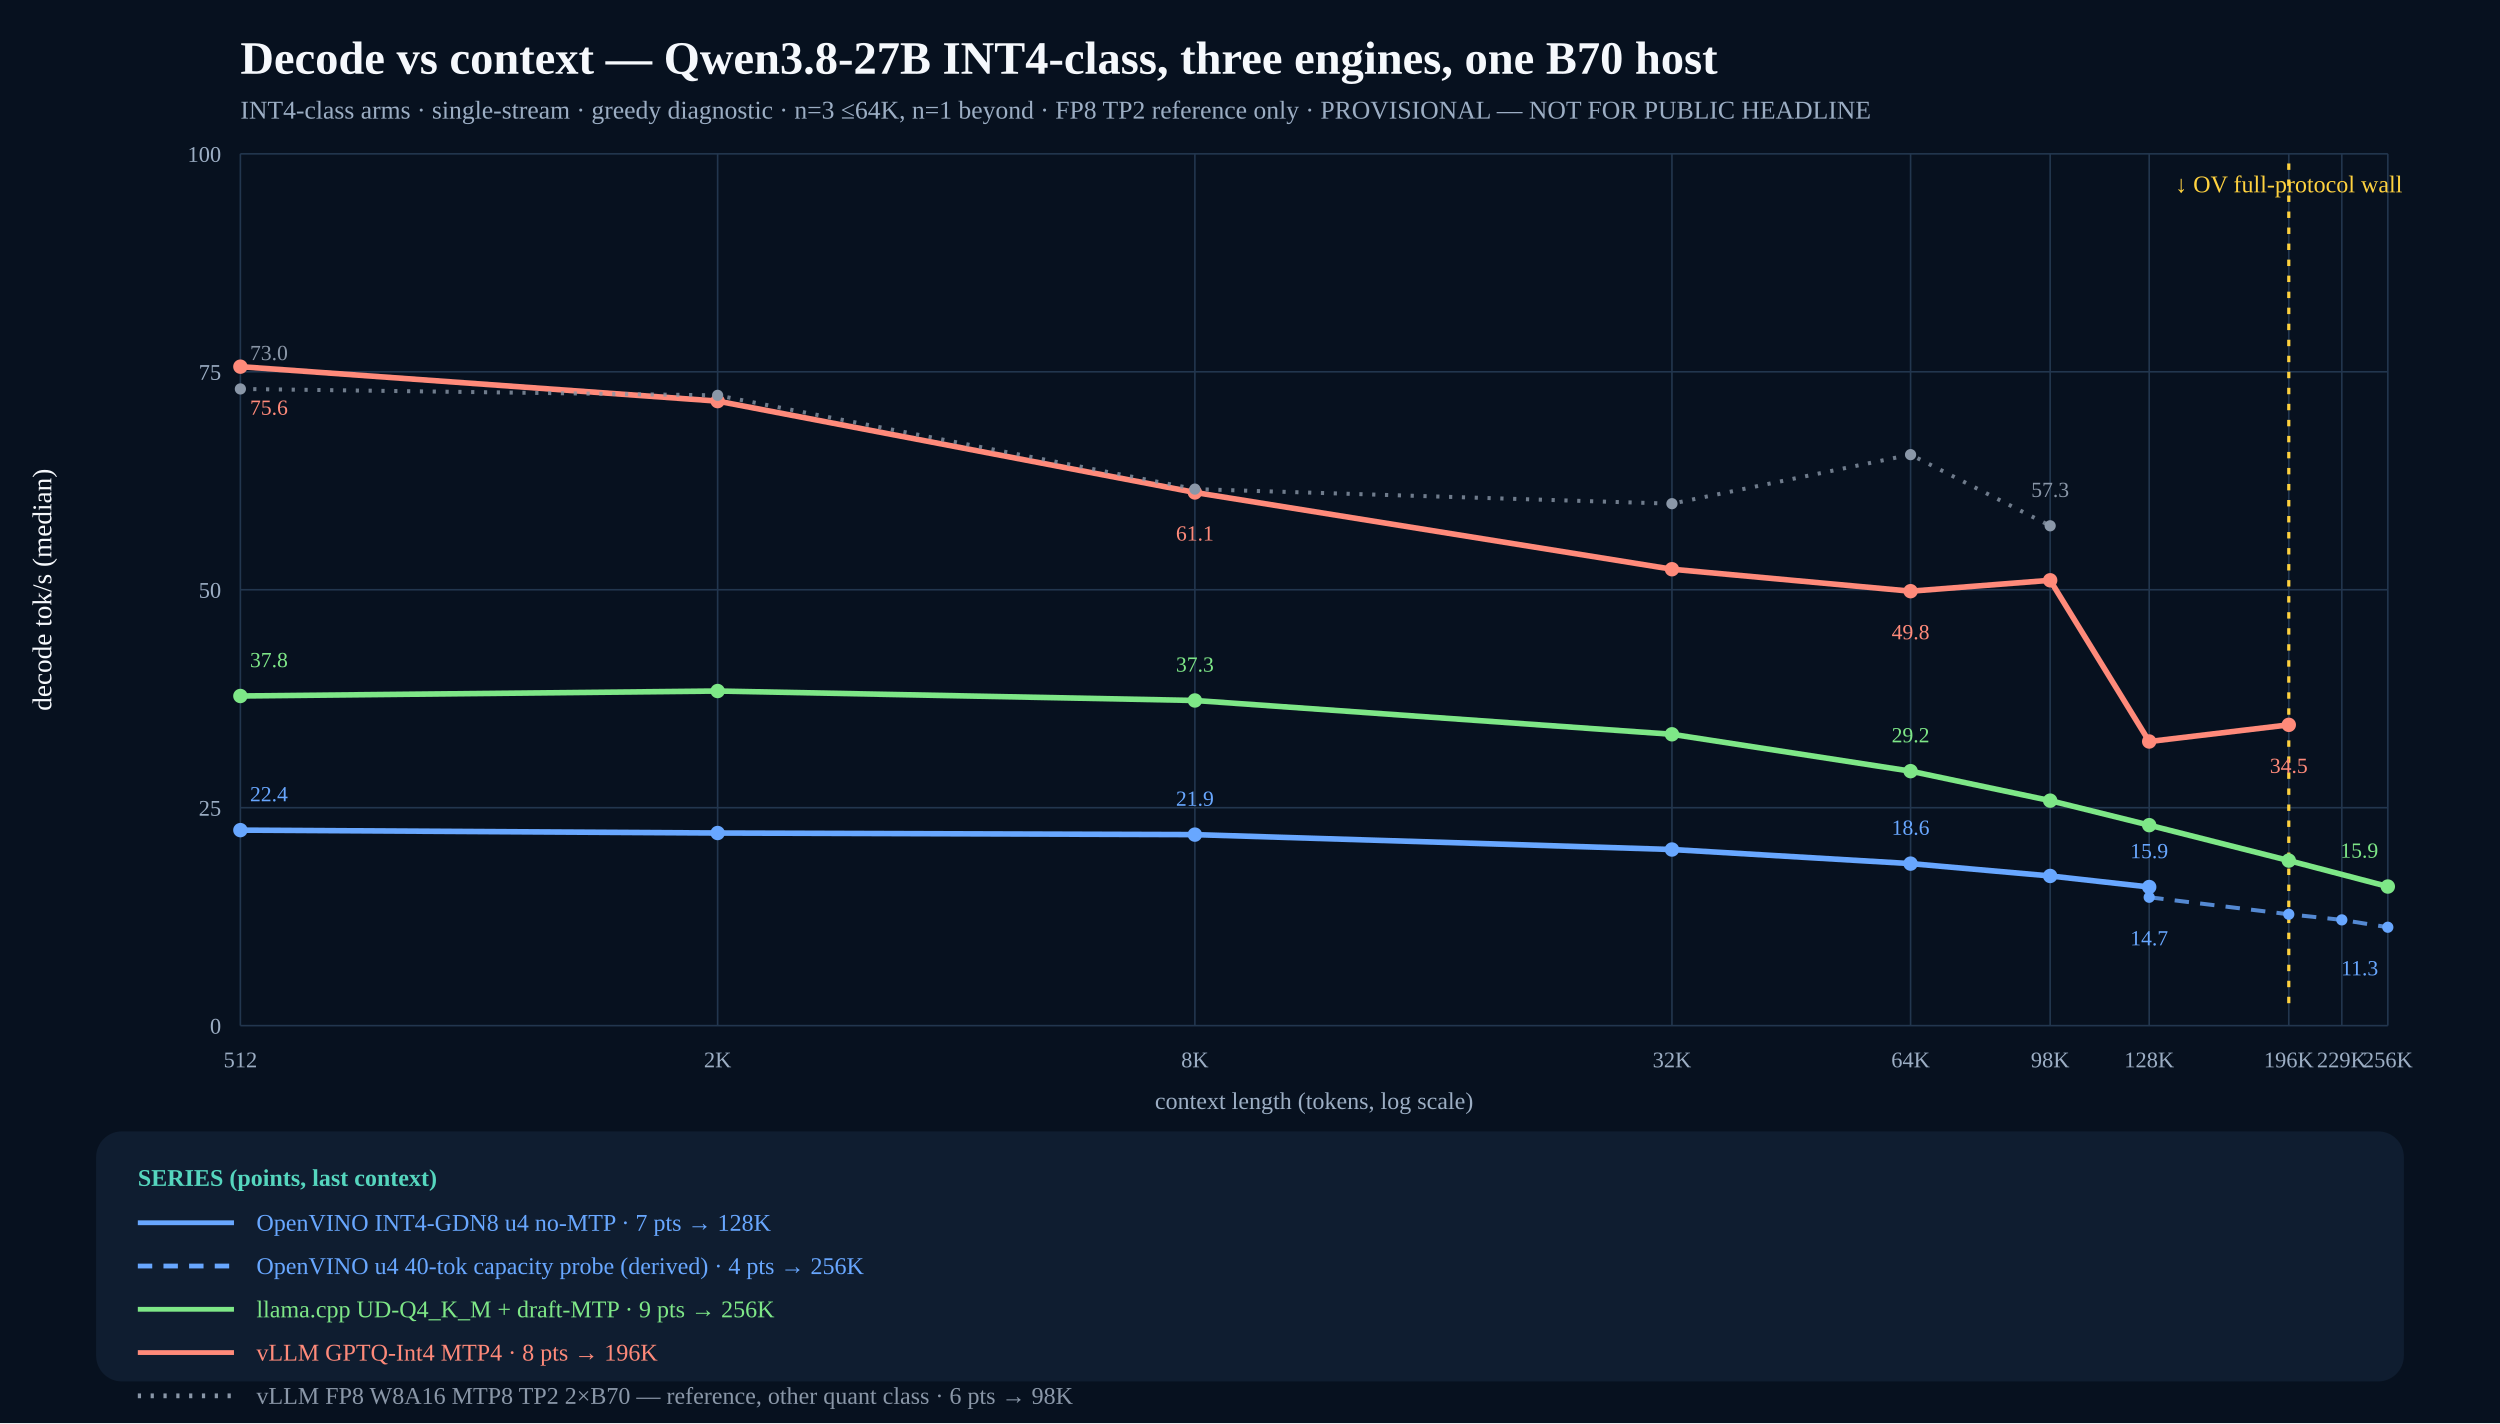
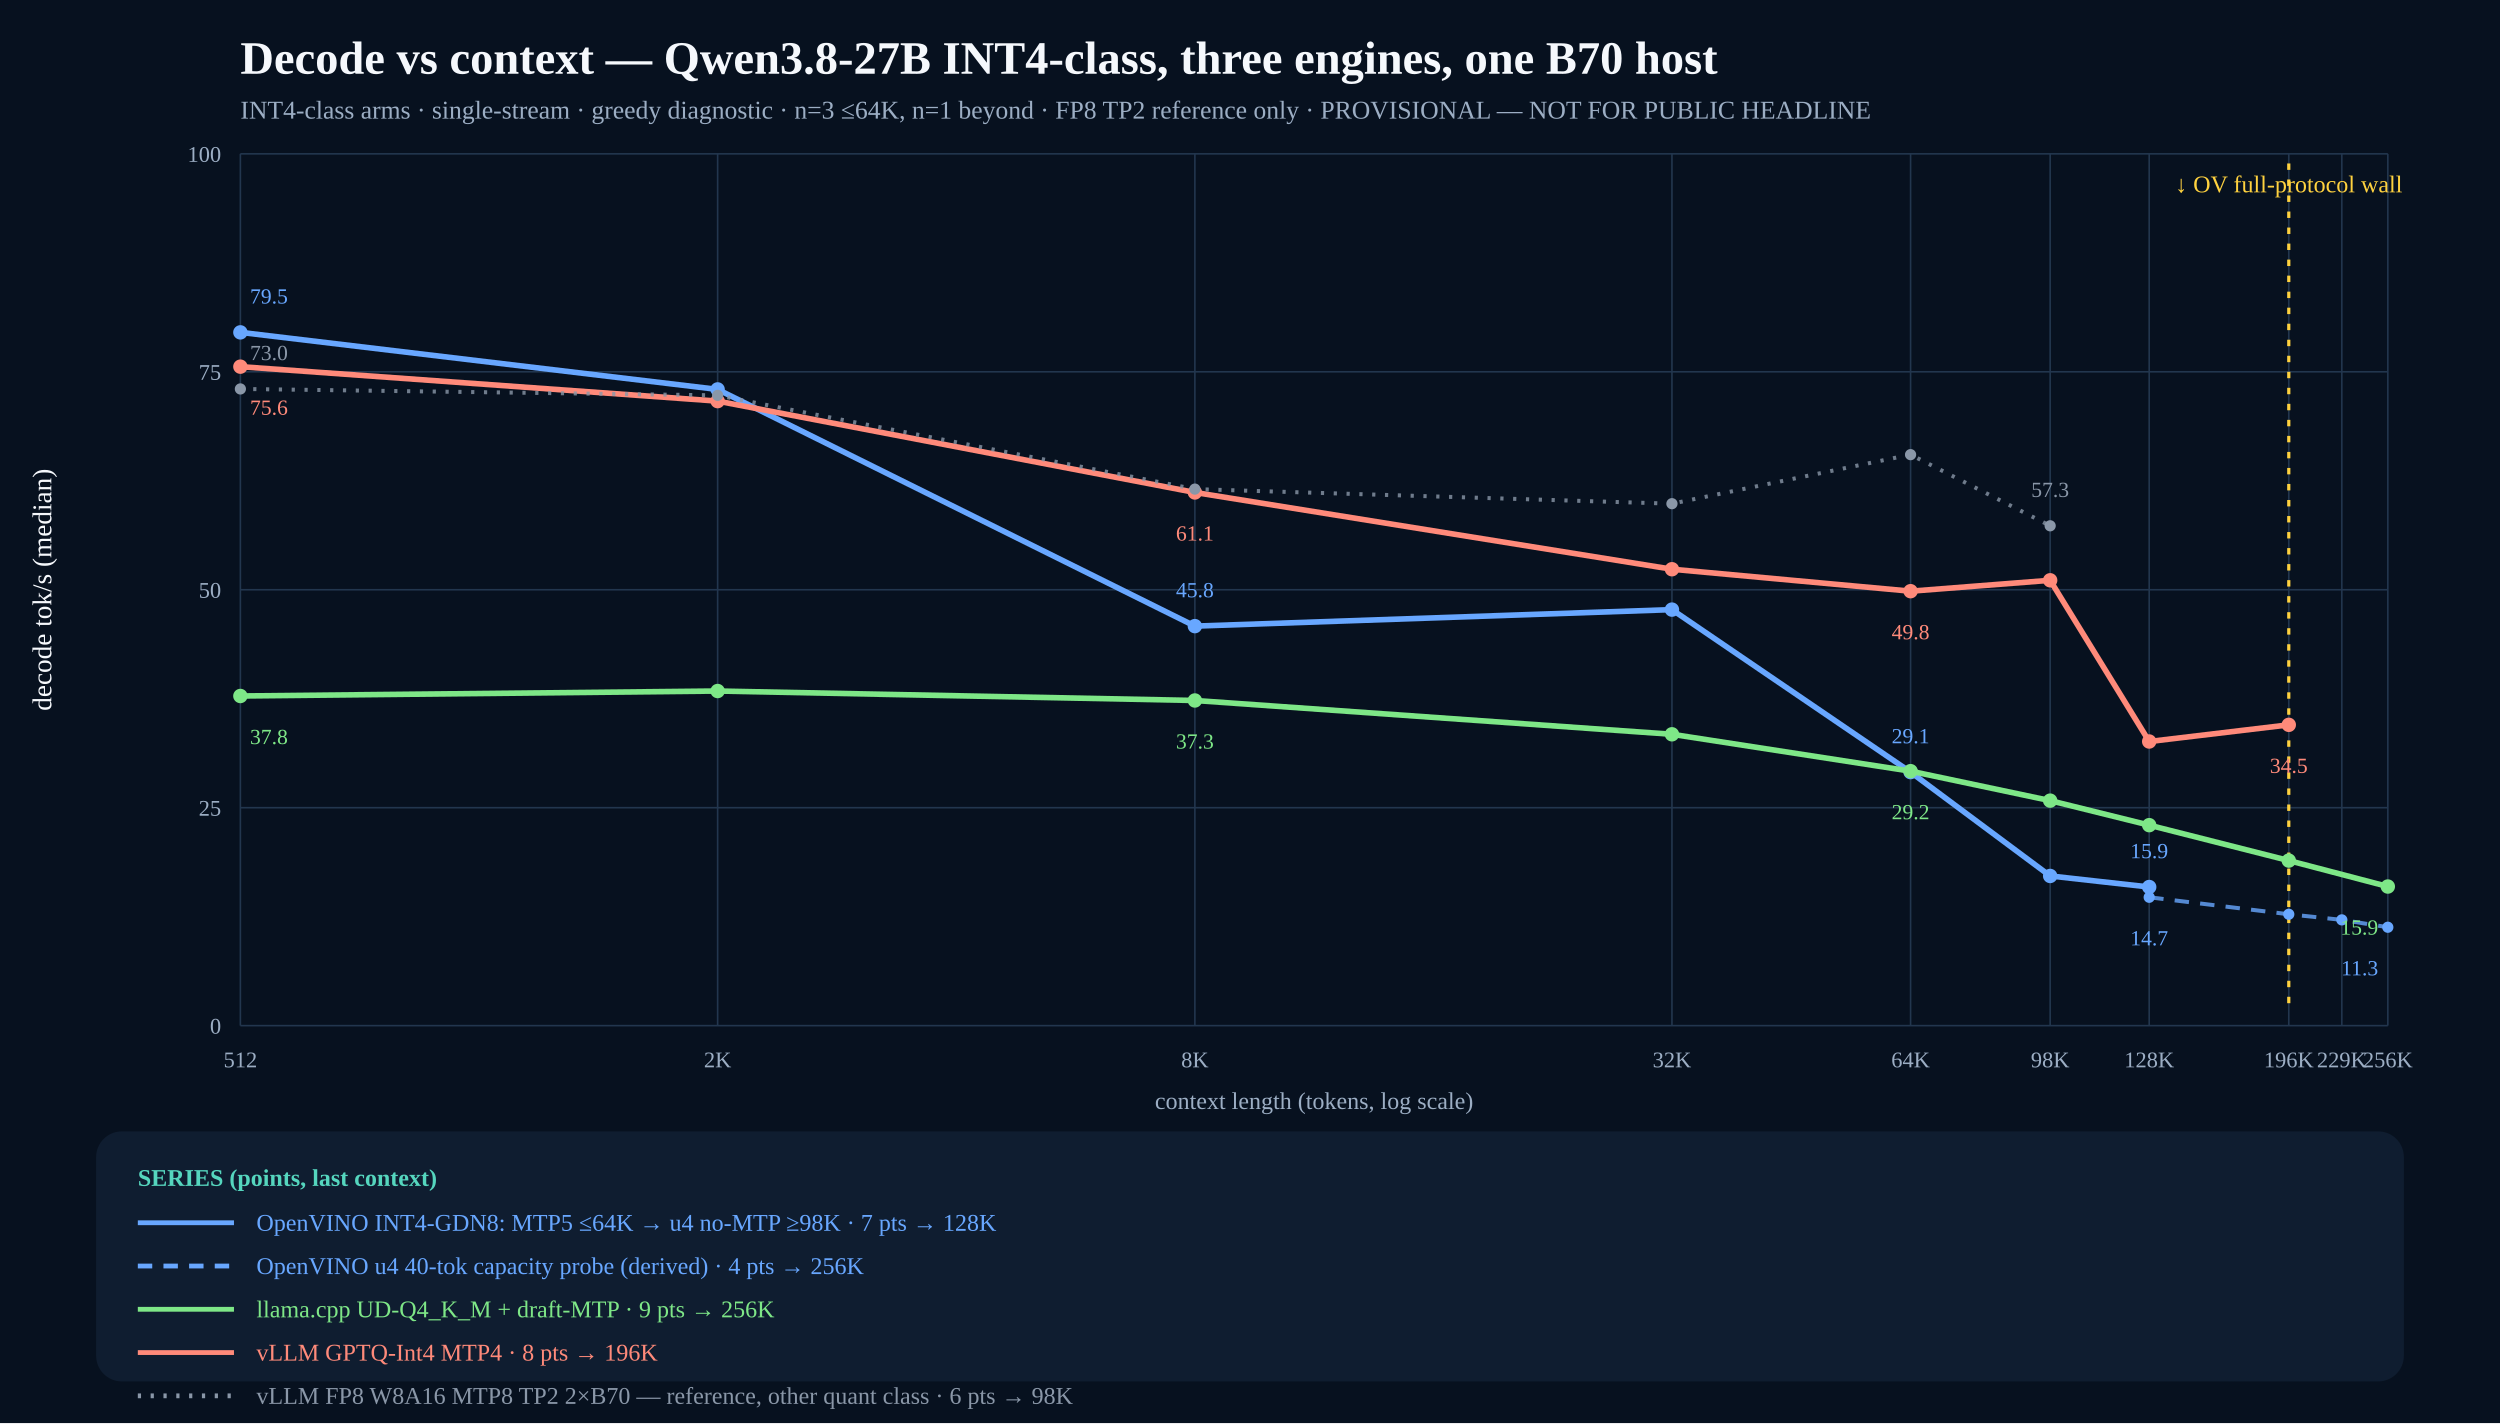
<svg xmlns="http://www.w3.org/2000/svg" width="1560" height="888" viewBox="0 0 1560 888">
  <rect width="1560" height="888" fill="#07111f" />
  <text x="150" y="46" fill="#f5f8fc" font-size="29" font-weight="700">Decode vs context — Qwen3.8-27B INT4-class, three engines, one B70 host</text>
  <text x="150" y="74" fill="#9caec4" font-size="16">INT4-class arms · single-stream · greedy diagnostic · n=3 ≤64K, n=1 beyond · FP8 TP2 reference only · PROVISIONAL — NOT FOR PUBLIC HEADLINE</text>
  <line x1="150.0" y1="96" x2="150.0" y2="640" stroke="#22364e" stroke-width="1" />
  <text x="150.0" y="666" fill="#9caec4" font-size="14" text-anchor="middle">512</text>
  <line x1="447.8" y1="96" x2="447.8" y2="640" stroke="#22364e" stroke-width="1" />
  <text x="447.8" y="666" fill="#9caec4" font-size="14" text-anchor="middle">2K</text>
  <line x1="745.6" y1="96" x2="745.6" y2="640" stroke="#22364e" stroke-width="1" />
  <text x="745.6" y="666" fill="#9caec4" font-size="14" text-anchor="middle">8K</text>
  <line x1="1043.3" y1="96" x2="1043.3" y2="640" stroke="#22364e" stroke-width="1" />
  <text x="1043.3" y="666" fill="#9caec4" font-size="14" text-anchor="middle">32K</text>
  <line x1="1192.2" y1="96" x2="1192.2" y2="640" stroke="#22364e" stroke-width="1" />
  <text x="1192.2" y="666" fill="#9caec4" font-size="14" text-anchor="middle">64K</text>
  <line x1="1279.3" y1="96" x2="1279.3" y2="640" stroke="#22364e" stroke-width="1" />
  <text x="1279.3" y="666" fill="#9caec4" font-size="14" text-anchor="middle">98K</text>
  <line x1="1341.1" y1="96" x2="1341.1" y2="640" stroke="#22364e" stroke-width="1" />
  <text x="1341.1" y="666" fill="#9caec4" font-size="14" text-anchor="middle">128K</text>
  <line x1="1428.2" y1="96" x2="1428.2" y2="640" stroke="#22364e" stroke-width="1" />
  <text x="1428.2" y="666" fill="#9caec4" font-size="14" text-anchor="middle">196K</text>
  <line x1="1461.3" y1="96" x2="1461.3" y2="640" stroke="#22364e" stroke-width="1" />
  <text x="1461.3" y="666" fill="#9caec4" font-size="14" text-anchor="middle">229K</text>
  <line x1="1490.0" y1="96" x2="1490.0" y2="640" stroke="#22364e" stroke-width="1" />
  <text x="1490.0" y="666" fill="#9caec4" font-size="14" text-anchor="middle">256K</text>
  <line x1="150" y1="640.0" x2="1490" y2="640.0" stroke="#22364e" stroke-width="1" />
  <text x="138" y="645.0" fill="#9caec4" font-size="14" text-anchor="end">0</text>
  <line x1="150" y1="504.0" x2="1490" y2="504.0" stroke="#22364e" stroke-width="1" />
  <text x="138" y="509.0" fill="#9caec4" font-size="14" text-anchor="end">25</text>
  <line x1="150" y1="368.0" x2="1490" y2="368.0" stroke="#22364e" stroke-width="1" />
  <text x="138" y="373.0" fill="#9caec4" font-size="14" text-anchor="end">50</text>
  <line x1="150" y1="232.0" x2="1490" y2="232.0" stroke="#22364e" stroke-width="1" />
  <text x="138" y="237.0" fill="#9caec4" font-size="14" text-anchor="end">75</text>
  <line x1="150" y1="96.0" x2="1490" y2="96.0" stroke="#22364e" stroke-width="1" />
  <text x="138" y="101.0" fill="#9caec4" font-size="14" text-anchor="end">100</text>
  <text x="32" y="368.0" fill="#f5f8fc" font-size="17" text-anchor="middle" transform="rotate(-90 32 368.0)">decode tok/s (median)</text>
  <text x="820.0" y="692" fill="#9caec4" font-size="15" text-anchor="middle">context length (tokens, log scale)</text>
  <line x1="1428.2" y1="102" x2="1428.2" y2="632" stroke="#ffd23f" stroke-width="2" stroke-dasharray="4,6" />
  <text x="1428.2" y="120" fill="#ffd23f" font-size="15" text-anchor="middle">↓ OV full-protocol wall</text>
-   <polyline points="150.0,518.0 447.8,519.8 745.6,520.8 1043.3,530.1 1192.2,538.9 1279.3,546.6 1341.1,553.5" fill="none" stroke="#68a7ff" stroke-width="3.5" opacity="1.0" />
-   <circle cx="150.0" cy="518.0" r="4.5" fill="#68a7ff" />
-   <circle cx="447.8" cy="519.8" r="4.5" fill="#68a7ff" />
-   <circle cx="745.6" cy="520.8" r="4.5" fill="#68a7ff" />
-   <circle cx="1043.3" cy="530.1" r="4.5" fill="#68a7ff" />
-   <circle cx="1192.2" cy="538.9" r="4.5" fill="#68a7ff" />
+   <polyline points="150.0,207.4 447.8,243.0 745.6,390.7 1043.3,380.4 1192.2,481.8 1279.3,546.6 1341.1,553.5" fill="none" stroke="#68a7ff" stroke-width="3.5" opacity="1.0" />
+   <circle cx="150.0" cy="207.4" r="4.5" fill="#68a7ff" />
+   <circle cx="447.8" cy="243.0" r="4.5" fill="#68a7ff" />
+   <circle cx="745.6" cy="390.7" r="4.5" fill="#68a7ff" />
+   <circle cx="1043.3" cy="380.4" r="4.5" fill="#68a7ff" />
+   <circle cx="1192.2" cy="481.8" r="4.5" fill="#68a7ff" />
  <circle cx="1279.3" cy="546.6" r="4.5" fill="#68a7ff" />
  <circle cx="1341.1" cy="553.5" r="4.5" fill="#68a7ff" />
-   <text x="156.0" y="500.0" fill="#68a7ff" font-size="13.5" text-anchor="start">22.4</text>
-   <text x="745.6" y="502.8" fill="#68a7ff" font-size="13.5" text-anchor="middle">21.9</text>
-   <text x="1192.2" y="520.9" fill="#68a7ff" font-size="13.5" text-anchor="middle">18.6</text>
+   <text x="156.0" y="189.4" fill="#68a7ff" font-size="13.5" text-anchor="start">79.5</text>
+   <text x="745.6" y="372.7" fill="#68a7ff" font-size="13.5" text-anchor="middle">45.8</text>
+   <text x="1192.2" y="463.8" fill="#68a7ff" font-size="13.5" text-anchor="middle">29.1</text>
  <text x="1341.1" y="535.5" fill="#68a7ff" font-size="13.5" text-anchor="middle">15.9</text>
  <polyline points="1341.1,559.9 1428.2,570.5 1461.3,574.0 1490.0,578.6" fill="none" stroke="#68a7ff" stroke-width="2.5" opacity="0.8" stroke-dasharray="9,7" />
  <circle cx="1341.1" cy="559.9" r="3.5" fill="#68a7ff" />
  <circle cx="1428.2" cy="570.5" r="3.5" fill="#68a7ff" />
  <circle cx="1461.3" cy="574.0" r="3.5" fill="#68a7ff" />
  <circle cx="1490.0" cy="578.6" r="3.5" fill="#68a7ff" />
  <text x="1341.1" y="589.9" fill="#68a7ff" font-size="13.5" text-anchor="middle">14.7</text>
  <text x="1484.0" y="608.6" fill="#68a7ff" font-size="13.5" text-anchor="end">11.3</text>
  <polyline points="150.0,434.3 447.8,431.2 745.6,437.1 1043.3,458.2 1192.2,481.2 1279.3,499.6 1341.1,514.9 1428.2,537.0 1490.0,553.2" fill="none" stroke="#7ee787" stroke-width="3.5" opacity="1.0" />
  <circle cx="150.0" cy="434.3" r="4.5" fill="#7ee787" />
  <circle cx="447.8" cy="431.2" r="4.5" fill="#7ee787" />
  <circle cx="745.6" cy="437.1" r="4.5" fill="#7ee787" />
  <circle cx="1043.3" cy="458.2" r="4.5" fill="#7ee787" />
  <circle cx="1192.2" cy="481.2" r="4.5" fill="#7ee787" />
  <circle cx="1279.3" cy="499.6" r="4.5" fill="#7ee787" />
  <circle cx="1341.1" cy="514.9" r="4.5" fill="#7ee787" />
  <circle cx="1428.2" cy="537.0" r="4.5" fill="#7ee787" />
  <circle cx="1490.0" cy="553.2" r="4.5" fill="#7ee787" />
-   <text x="156.0" y="416.3" fill="#7ee787" font-size="13.5" text-anchor="start">37.8</text>
-   <text x="745.6" y="419.1" fill="#7ee787" font-size="13.5" text-anchor="middle">37.3</text>
-   <text x="1192.2" y="463.2" fill="#7ee787" font-size="13.5" text-anchor="middle">29.2</text>
-   <text x="1484.0" y="535.2" fill="#7ee787" font-size="13.5" text-anchor="end">15.9</text>
+   <text x="156.0" y="464.3" fill="#7ee787" font-size="13.5" text-anchor="start">37.8</text>
+   <text x="745.6" y="467.1" fill="#7ee787" font-size="13.5" text-anchor="middle">37.3</text>
+   <text x="1192.2" y="511.2" fill="#7ee787" font-size="13.5" text-anchor="middle">29.2</text>
+   <text x="1484.0" y="583.2" fill="#7ee787" font-size="13.5" text-anchor="end">15.9</text>
  <polyline points="150.0,228.8 447.8,250.3 745.6,307.3 1043.3,355.2 1192.2,368.9 1279.3,362.1 1341.1,462.7 1428.2,452.3" fill="none" stroke="#ff8a7a" stroke-width="3.5" opacity="1.0" />
  <circle cx="150.0" cy="228.8" r="4.5" fill="#ff8a7a" />
  <circle cx="447.8" cy="250.3" r="4.5" fill="#ff8a7a" />
  <circle cx="745.6" cy="307.3" r="4.5" fill="#ff8a7a" />
  <circle cx="1043.3" cy="355.2" r="4.5" fill="#ff8a7a" />
  <circle cx="1192.2" cy="368.9" r="4.5" fill="#ff8a7a" />
  <circle cx="1279.3" cy="362.1" r="4.5" fill="#ff8a7a" />
  <circle cx="1341.1" cy="462.7" r="4.5" fill="#ff8a7a" />
  <circle cx="1428.2" cy="452.3" r="4.5" fill="#ff8a7a" />
  <text x="156.0" y="258.8" fill="#ff8a7a" font-size="13.5" text-anchor="start">75.6</text>
  <text x="745.6" y="337.3" fill="#ff8a7a" font-size="13.5" text-anchor="middle">61.1</text>
  <text x="1192.2" y="398.9" fill="#ff8a7a" font-size="13.5" text-anchor="middle">49.8</text>
  <text x="1428.2" y="482.3" fill="#ff8a7a" font-size="13.5" text-anchor="middle">34.5</text>
  <polyline points="150.0,242.7 447.8,246.7 745.6,305.2 1043.3,314.3 1192.2,283.7 1279.3,328.1" fill="none" stroke="#8a97a8" stroke-width="2.5" opacity="0.8" stroke-dasharray="2,6" />
  <circle cx="150.0" cy="242.7" r="3.5" fill="#8a97a8" />
  <circle cx="447.8" cy="246.7" r="3.5" fill="#8a97a8" />
  <circle cx="745.6" cy="305.2" r="3.5" fill="#8a97a8" />
  <circle cx="1043.3" cy="314.3" r="3.5" fill="#8a97a8" />
  <circle cx="1192.2" cy="283.7" r="3.5" fill="#8a97a8" />
  <circle cx="1279.3" cy="328.1" r="3.5" fill="#8a97a8" />
  <text x="156.0" y="224.7" fill="#8a97a8" font-size="13.5" text-anchor="start">73.0</text>
  <text x="1279.3" y="310.1" fill="#8a97a8" font-size="13.5" text-anchor="middle">57.3</text>
  <rect x="60" y="706" width="1440" height="156" rx="16" fill="#0f1d30" />
  <text x="86" y="740" fill="#55d6be" font-size="15" font-weight="700">SERIES (points, last context)</text>
  <line x1="86" y1="763" x2="146" y2="763" stroke="#68a7ff" stroke-width="3" />
-   <text x="160" y="768" fill="#68a7ff" font-size="15">OpenVINO INT4-GDN8 u4 no-MTP · 7 pts → 128K</text>
+   <text x="160" y="768" fill="#68a7ff" font-size="15">OpenVINO INT4-GDN8: MTP5 ≤64K → u4 no-MTP ≥98K · 7 pts → 128K</text>
  <line x1="86" y1="790" x2="146" y2="790" stroke="#68a7ff" stroke-width="3" stroke-dasharray="9,7" />
  <text x="160" y="795" fill="#68a7ff" font-size="15">OpenVINO u4 40-tok capacity probe (derived) · 4 pts → 256K</text>
  <line x1="86" y1="817" x2="146" y2="817" stroke="#7ee787" stroke-width="3" />
  <text x="160" y="822" fill="#7ee787" font-size="15">llama.cpp UD-Q4_K_M + draft-MTP · 9 pts → 256K</text>
  <line x1="86" y1="844" x2="146" y2="844" stroke="#ff8a7a" stroke-width="3" />
  <text x="160" y="849" fill="#ff8a7a" font-size="15">vLLM GPTQ-Int4 MTP4 · 8 pts → 196K</text>
  <line x1="86" y1="871" x2="146" y2="871" stroke="#8a97a8" stroke-width="3" stroke-dasharray="2,6" />
  <text x="160" y="876" fill="#8a97a8" font-size="15">vLLM FP8 W8A16 MTP8 TP2 2×B70 — reference, other quant class · 6 pts → 98K</text>
-   <text x="86" y="905" fill="#ffd23f" font-size="14.5">⚠ yellow line @196K: OV full-protocol wall — CL_OUT_OF_RESOURCES (-5) with max_new_tokens=128; u8 KV + MTP crashes at 98K (-14); dashed OV points are 40-token capacity probes (196K/256K pass only there)</text>
+   <text x="86" y="905" fill="#ffd23f" font-size="14.5">⚠ OV curve switches draft OFF at ≥98K (MTP crashes at 98K u8 -14 / runs 3.1× slower than no-MTP) · yellow line @196K: full-protocol wall, CL_OUT_OF_RESOURCES (-5) with max_new_tokens=128; dashed points are 40-token capacity probes</text>
  <text x="86" y="927" fill="#9caec4" font-size="13.5">Evidence: results/2026/09/qw38-ov-mtp-20260914/ · regenerated by scripts/tmp/ov-mtp-20260914/render-ctx-sweep-svg.py · llama prefill is honest cold (no cache-prompt) · engine max ctx: llama.cpp 256K &gt; vLLM Int4 196K &gt; OV 131K (full protocol)</text>
</svg>
